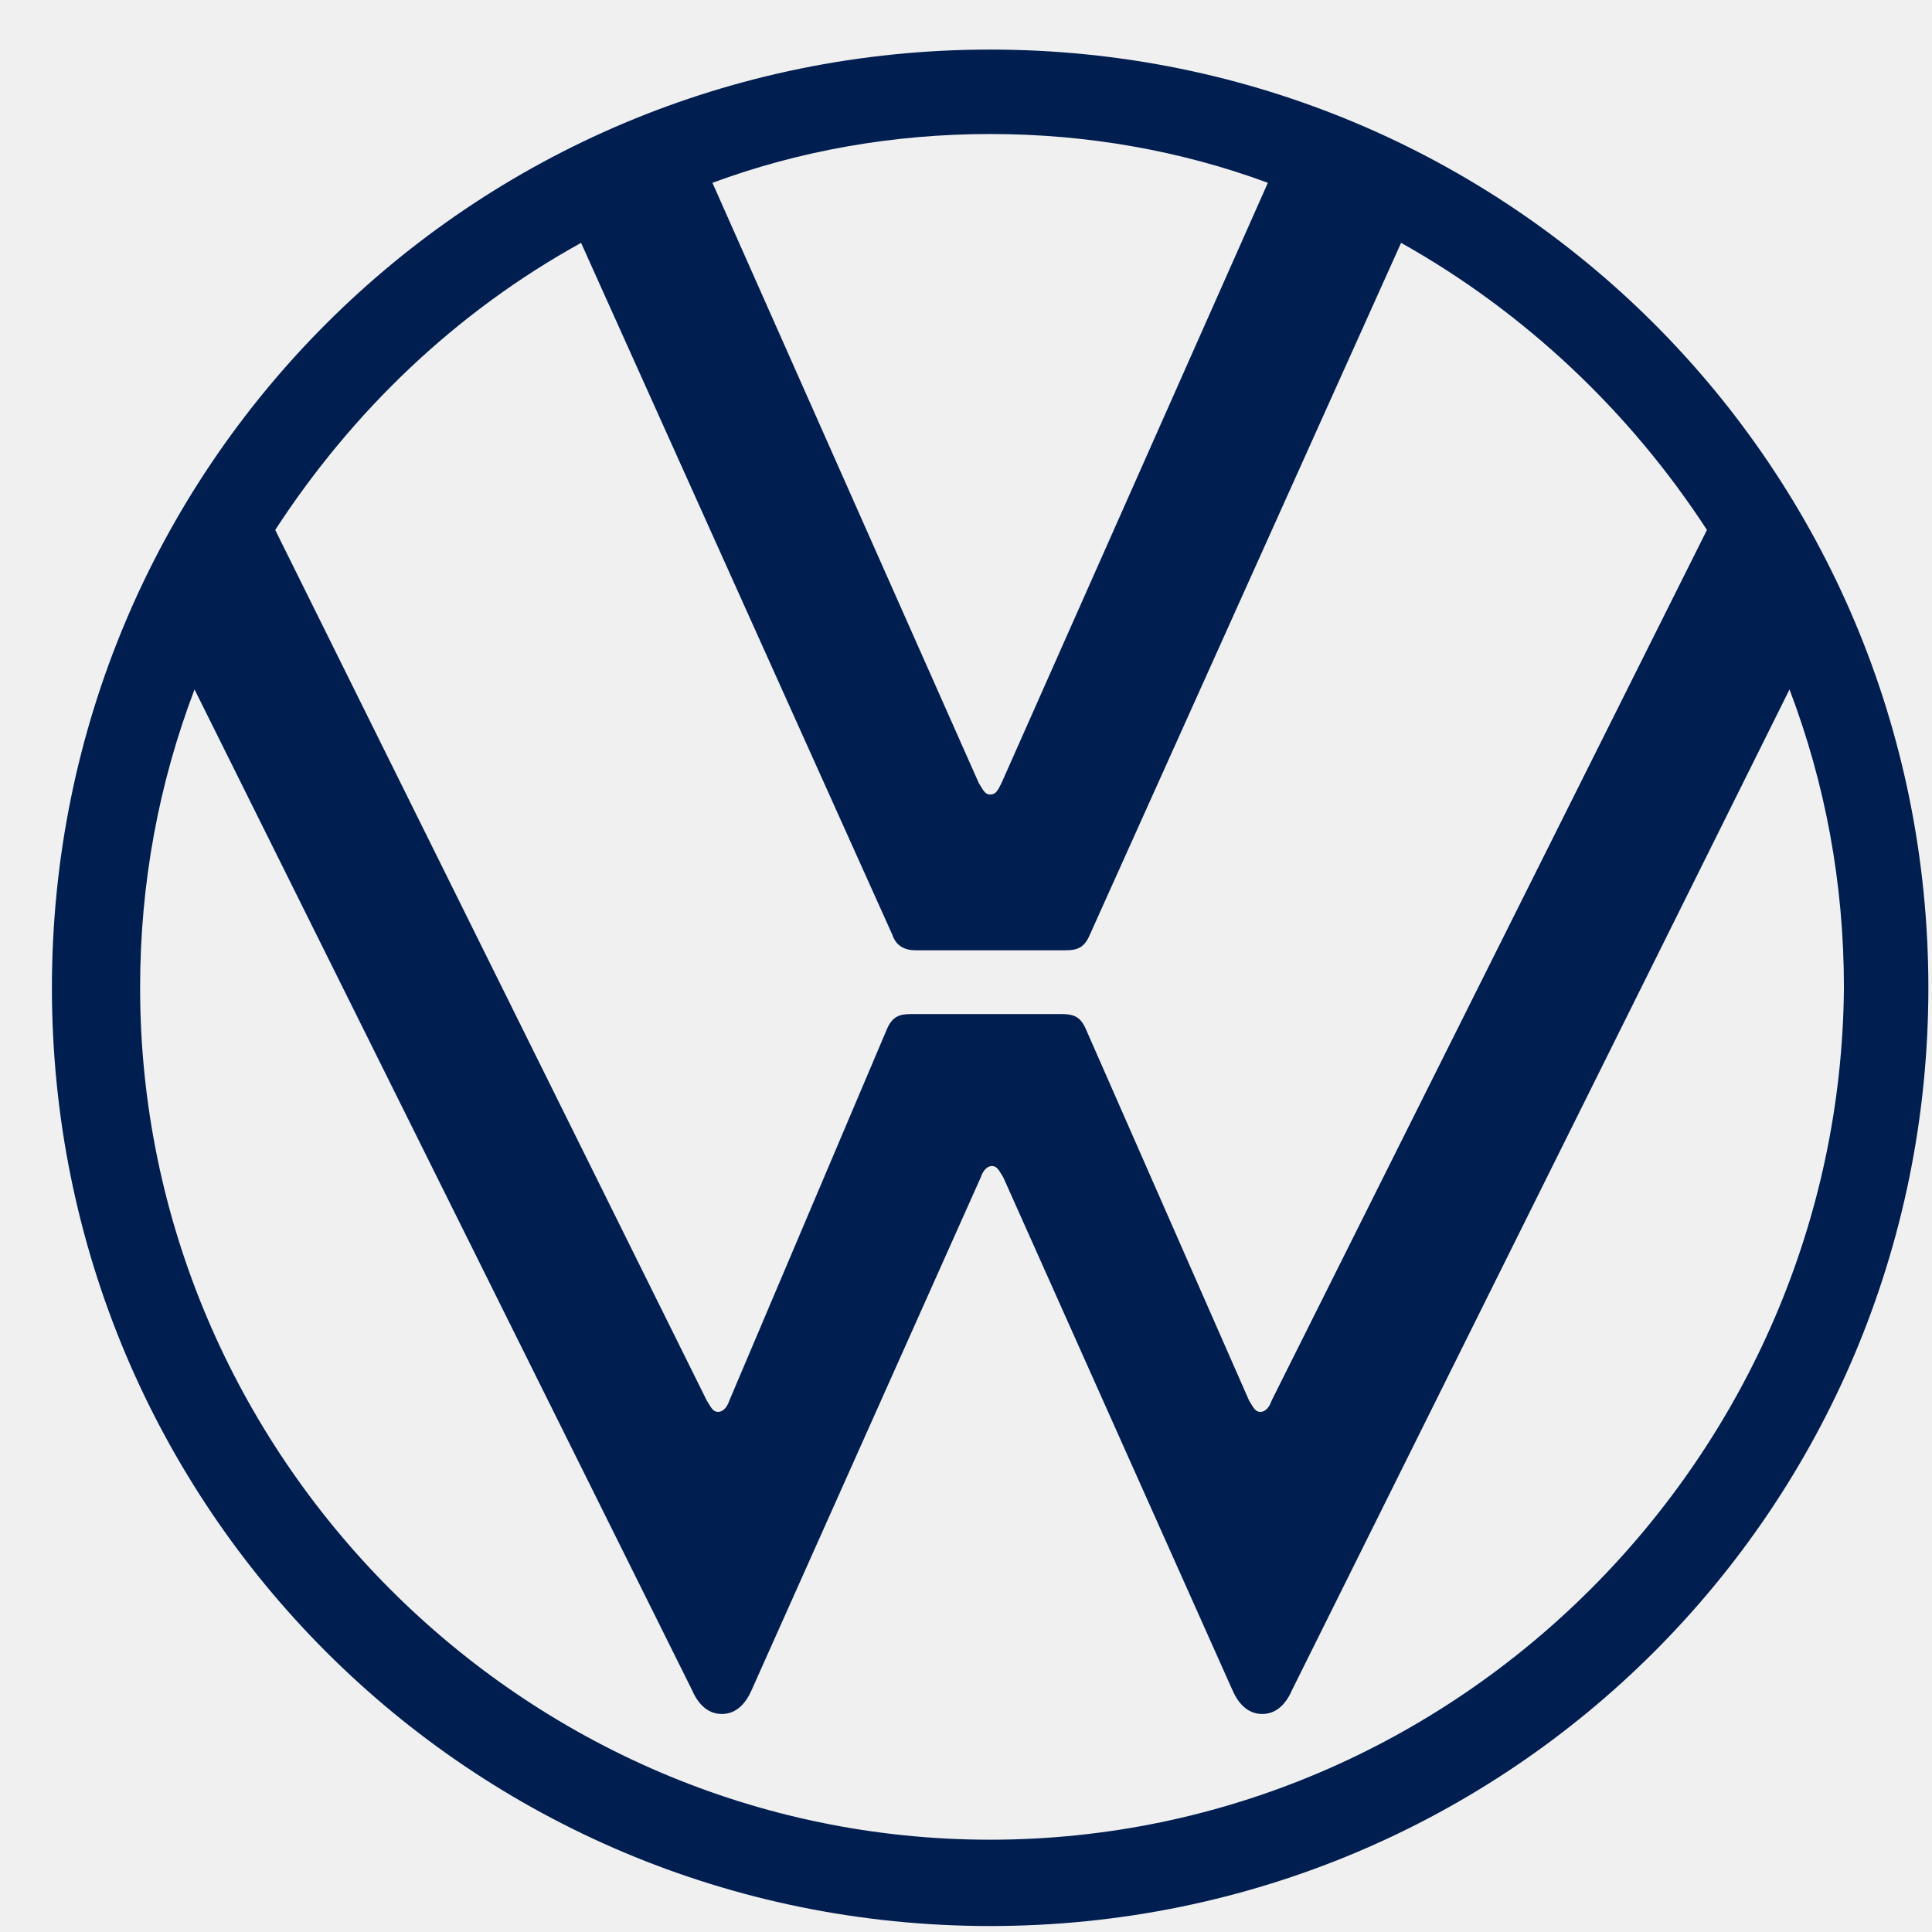
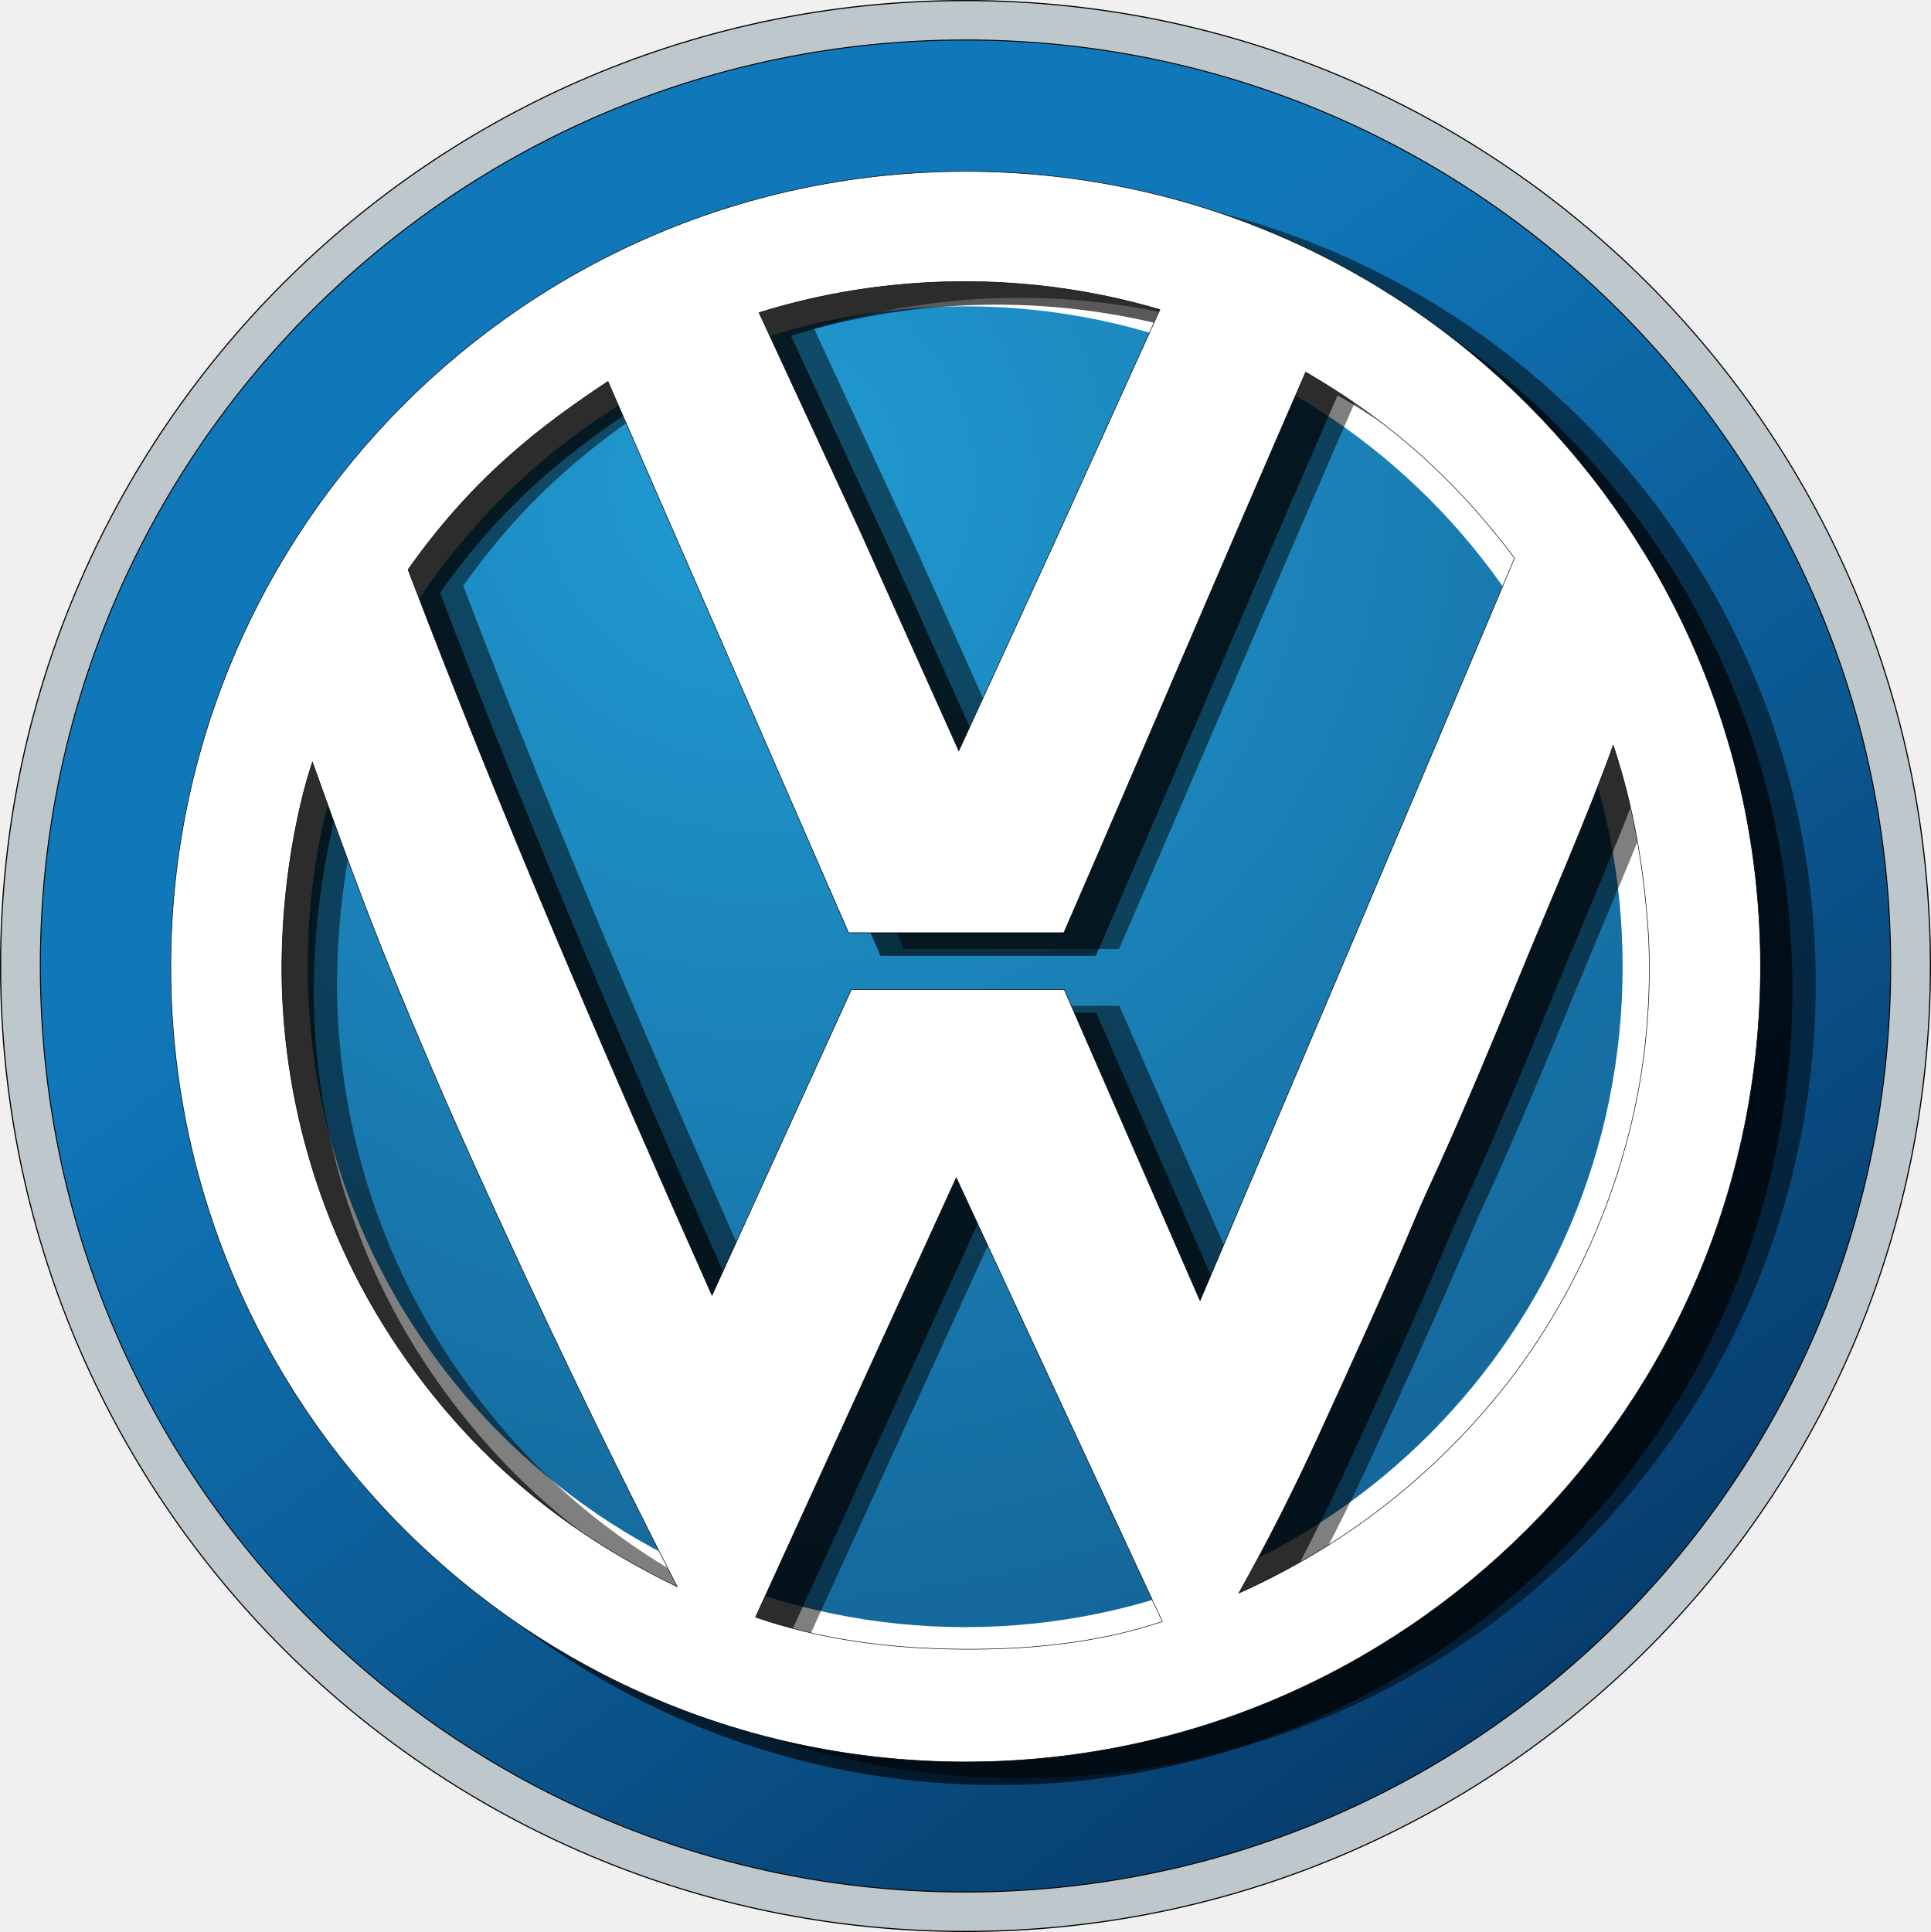
- <svg xmlns="http://www.w3.org/2000/svg" width="2500" height="2500" viewBox="-25 -25 1049 1049">
-   <path fill="none" d="M0 0h1024v1024H0z" pointer-events="none" />
-   <switch transform="translate(-251.52 -252.793)scale(10.18839)">
-     <g>
-       <path fill="none" d="M-25-25h200v200H-25z" />
-       <path fill="#001e50" d="M75 120.4c-24.9 0-45.3-20.5-45.3-45.4 0-5.6 1-10.9 2.9-15.9l26.5 53.3c.3.7.8 1.3 1.6 1.3s1.3-.6 1.6-1.3l12.2-27.3c.1-.3.3-.6.6-.6s.4.3.6.6l12.2 27.3c.3.7.8 1.3 1.6 1.3s1.3-.6 1.6-1.3l26.5-53.3c1.9 5 2.9 10.3 2.9 15.9-.2 24.9-20.6 45.4-45.5 45.4m0-55.7c-.3 0-.4-.3-.6-.6l-14.2-32c4.6-1.7 9.6-2.6 14.8-2.6s10.2.9 14.8 2.6l-14.2 32c-.2.4-.3.6-.6.6M60.5 97.6c-.3 0-.4-.3-.6-.6l-23-46.4C41 44.3 46.5 39 53.2 35.3l16.6 36.9c.2.6.7.8 1.2.8h8c.6 0 1-.1 1.3-.8l16.6-36.9c6.6 3.7 12.2 9 16.3 15.3L90 97c-.1.3-.3.6-.6.6s-.4-.3-.6-.6l-8.7-19.8c-.3-.7-.7-.8-1.3-.8h-8c-.6 0-1 .1-1.3.8L61.1 97c-.1.3-.3.6-.6.6M75 125c27.7 0 50-22.3 50-50s-22.3-50-50-50-50 22.3-50 50 22.3 50 50 50" />
-     </g>
-   </switch>
+ <svg xmlns="http://www.w3.org/2000/svg" width="2499" height="2500" viewBox="-488.616 -489.234 1992.233 1993.053">
+   <path d="M1503.033 507.291c0 550.044-445.713 995.944-995.536 995.944-549.815 0-995.529-445.9-995.529-995.944s445.714-995.94 995.529-995.94c549.82-.001 995.536 445.896 995.536 995.94z" fill="#bec7cb" stroke="#000" stroke-width="1.168" stroke-miterlimit="18.2" />
+   <linearGradient id="a" gradientUnits="userSpaceOnUse" x1="-3113.355" y1="438.488" x2="-2844.618" y2="806.957" gradientTransform="matrix(4.1209 0 0 4.1242 13064.176 -1675.95)">
+     <stop offset="0" stop-color="#1077b9" />
+     <stop offset="1" stop-color="#042a54" />
+   </linearGradient>
+   <ellipse cx="507.499" cy="507.291" rx="954.514" ry="955.3" fill="url(#a)" stroke="#000" />
+   <path d="M1252.968 502.872c.047 421.886-338.354 763.918-755.807 763.918-417.455 0-755.855-342.032-755.807-763.918-.048-421.887 338.353-763.919 755.807-763.919s755.854 342.028 755.807 763.919z" fill="#fff" />
+   <radialGradient id="b" cx="-3099.31" cy="407.88" r="604.757" gradientTransform="matrix(4.1209 0 0 4.1242 13063.621 -1677.037)" gradientUnits="userSpaceOnUse">
+     <stop offset="0" stop-color="#209bd3" />
+     <stop offset=".546" stop-color="#136194" />
+     <stop offset="1" stop-color="#0a3b6c" />
+   </radialGradient>
+   <ellipse cx="507.139" cy="508.031" rx="678.333" ry="681.272" fill="url(#b)" />
+   <path d="M540.669-288.564c-452.655 0-820.108 367.606-820.108 820.447 0 452.842 367.453 820.324 820.108 820.324 452.66 0 819.986-367.479 819.986-820.324.001-452.846-367.33-820.447-819.986-820.447zm-6.484 113.645c69.945-.511 139.864 9.097 206.867 28.941L636.933 83.927 533.564 309.215 431.937 82.802l-104.49-225.663c66.819-20.894 136.794-31.551 206.738-32.058zm357.247 93.431c69.784 40.629 143.085 95.63 215.471 191.857-104.679 249.123-218.396 516.062-324.451 766.059L642.296 555.46H422.712l-143.77 315.479C168.541 623.046 61.926 375.952-34.664 122.217 33.361 26.053 102.359-25.944 171.581-71.886c82.732 189.588 165.532 379.126 248.266 568.713h222.076c83.301-191.464 166.166-387.319 249.509-578.315zm317.345 384.839c10.546 32.738 28.797 92.898 35.663 186.369 3.38 45.984 1.593 107.679-9.353 167.532-18.514 101.24-61.117 204.98-128.561 295.022-14.017 18.712-29.2 36.803-45.517 54.515-61.7 67.004-141.336 127.919-238.538 171.273 29.725-52.939 56.926-106.754 81.426-160.295 34.492-75.379 69.082-150.663 101-226.912 7.645-18.259 16.155-36.19 24.314-54.265 28.986-64.187 56.533-130.402 83.172-195.478 28.714-70.139 70.72-165.88 96.394-237.761zm-1342.079 17.466C-107.63 392.7-81.087 466.23-52.374 536.376c26.635 65.074 54.559 130.42 83.544 194.602 66.867 148.074 136.855 294.37 211.854 440.477-127.837-61.562-213.28-141.995-277.193-231.152-99.868-139.308-132.061-292.525-130.681-414.406 1.09-96.18 20.699-173.295 31.548-205.08zm664.243 428.745l212.604 457.813c-55.951 18.788-115.697 26.753-176.567 28.317-9.681.247-19.327.303-29.052.247-81.349-.451-150.65-11.3-214.099-33.057l207.114-453.32z" opacity=".65" />
+   <path d="M564.654-295.634c-452.659 0-820.107 367.603-820.107 820.448 0 452.848 367.449 820.323 820.107 820.323 452.66 0 819.986-367.476 819.986-820.323 0-452.845-367.326-820.448-819.986-820.448zm-6.484 113.645c69.94-.51 139.866 9.101 206.865 28.941L660.919 76.854 557.548 302.145 455.922 75.733 351.427-149.93c66.824-20.893 136.802-31.552 206.743-32.059zm357.246 93.434c69.789 40.633 143.085 95.628 215.472 191.858-104.68 249.124-218.396 516.062-324.455 766.06L666.277 548.394H446.693L302.922 863.873C192.522 615.981 85.906 368.886-10.683 115.156 57.342 18.991 126.34-33.009 195.562-78.948c82.732 189.589 165.532 379.125 248.264 568.713h222.08c83.306-191.472 166.167-387.327 249.51-578.32zm317.349 384.836c10.547 32.738 28.793 92.898 35.66 186.373 3.38 45.985 1.593 107.675-9.353 167.532-18.515 101.243-61.114 204.982-128.56 295.022-14.019 18.714-29.2 36.8-45.512 54.512-61.707 67.004-141.337 127.918-238.539 171.275 29.723-52.941 56.924-106.76 81.424-160.298 34.492-75.376 69.086-150.663 101.004-226.911 7.646-18.259 16.153-36.191 24.315-54.266 28.985-64.186 56.538-130.402 83.174-195.477 28.705-70.139 70.713-165.881 96.387-237.762zm-1342.078 17.466c25.674 71.881 52.215 145.413 80.926 215.56 26.634 65.07 54.558 130.417 83.542 194.602 66.868 148.073 136.856 294.369 211.854 440.476-127.838-61.562-213.275-141.994-277.194-231.151-99.862-139.308-132.061-292.523-130.679-414.401 1.089-96.186 20.701-173.3 31.551-205.086zm664.239 428.748l212.601 457.815c-55.949 18.788-115.694 26.752-176.564 28.316-9.681.25-19.324.304-29.053.254-81.349-.453-150.65-11.307-214.103-33.062l207.119-453.323z" opacity=".5" />
+   <linearGradient id="c" gradientUnits="userSpaceOnUse" x1="-3156.76" y1="373.322" x2="-2708.459" y2="1011.58" gradientTransform="matrix(4.1209 0 0 4.1242 13064.176 -1675.95)">
+     <stop offset="0" stop-color="#fff" />
+     <stop offset=".5" stop-color="#fff" />
+     <stop offset="1" stop-color="#989b9e" />
+   </linearGradient>
+   <path d="M507.707-312.41c-452.66 0-820.11 367.604-820.11 820.448 0 452.842 367.451 820.323 820.11 820.323s819.985-367.478 819.985-820.323c.001-452.848-367.326-820.448-819.985-820.448zm-6.484 113.644c69.94-.512 139.864 9.097 206.867 28.939L603.97 60.081 500.599 285.368 398.974 58.954 294.478-166.707c66.824-20.895 136.804-31.548 206.745-32.059zm357.247 93.432c69.784 40.629 143.084 95.628 215.471 191.856C969.259 335.645 855.544 602.583 749.49 852.581L609.333 531.613H389.749L245.977 847.096C135.576 599.203 28.963 352.107-67.629 98.374.396 2.211 69.396-49.788 138.613-95.728c82.732 189.587 165.534 379.125 248.266 568.709h222.078C692.261 281.52 775.124 85.661 858.47-105.334zm317.344 384.842c10.547 32.738 28.793 92.898 35.66 186.367 3.38 45.986 1.591 107.681-9.354 167.534-18.511 101.24-61.113 204.98-128.557 295.021-14.016 18.714-29.203 36.806-45.516 54.513-61.7 67.002-141.336 127.923-238.539 171.273 29.725-52.938 56.925-106.753 81.426-160.295 34.49-75.379 69.082-150.665 100.998-226.913 7.646-18.259 16.158-36.189 24.317-54.266 28.989-64.181 56.54-130.396 83.176-195.472 28.71-70.145 70.719-165.881 96.389-237.762zm-1342.08 17.464c25.674 71.885 52.217 145.416 80.926 215.559 26.634 65.075 54.561 130.422 83.546 194.604 66.867 148.072 136.855 294.37 211.856 440.475-127.838-61.563-213.28-141.994-277.195-231.153-99.863-139.307-132.059-292.517-130.679-414.405 1.09-96.178 20.702-173.296 31.546-205.08zm664.249 428.747l212.601 457.813c-55.949 18.788-115.694 26.753-176.564 28.317-9.681.247-19.33.303-29.053.247-81.349-.451-150.652-11.3-214.099-33.056l207.115-453.321z" fill="url(#c)" stroke="#000" stroke-width=".553" stroke-miterlimit="18.2" />
</svg>
